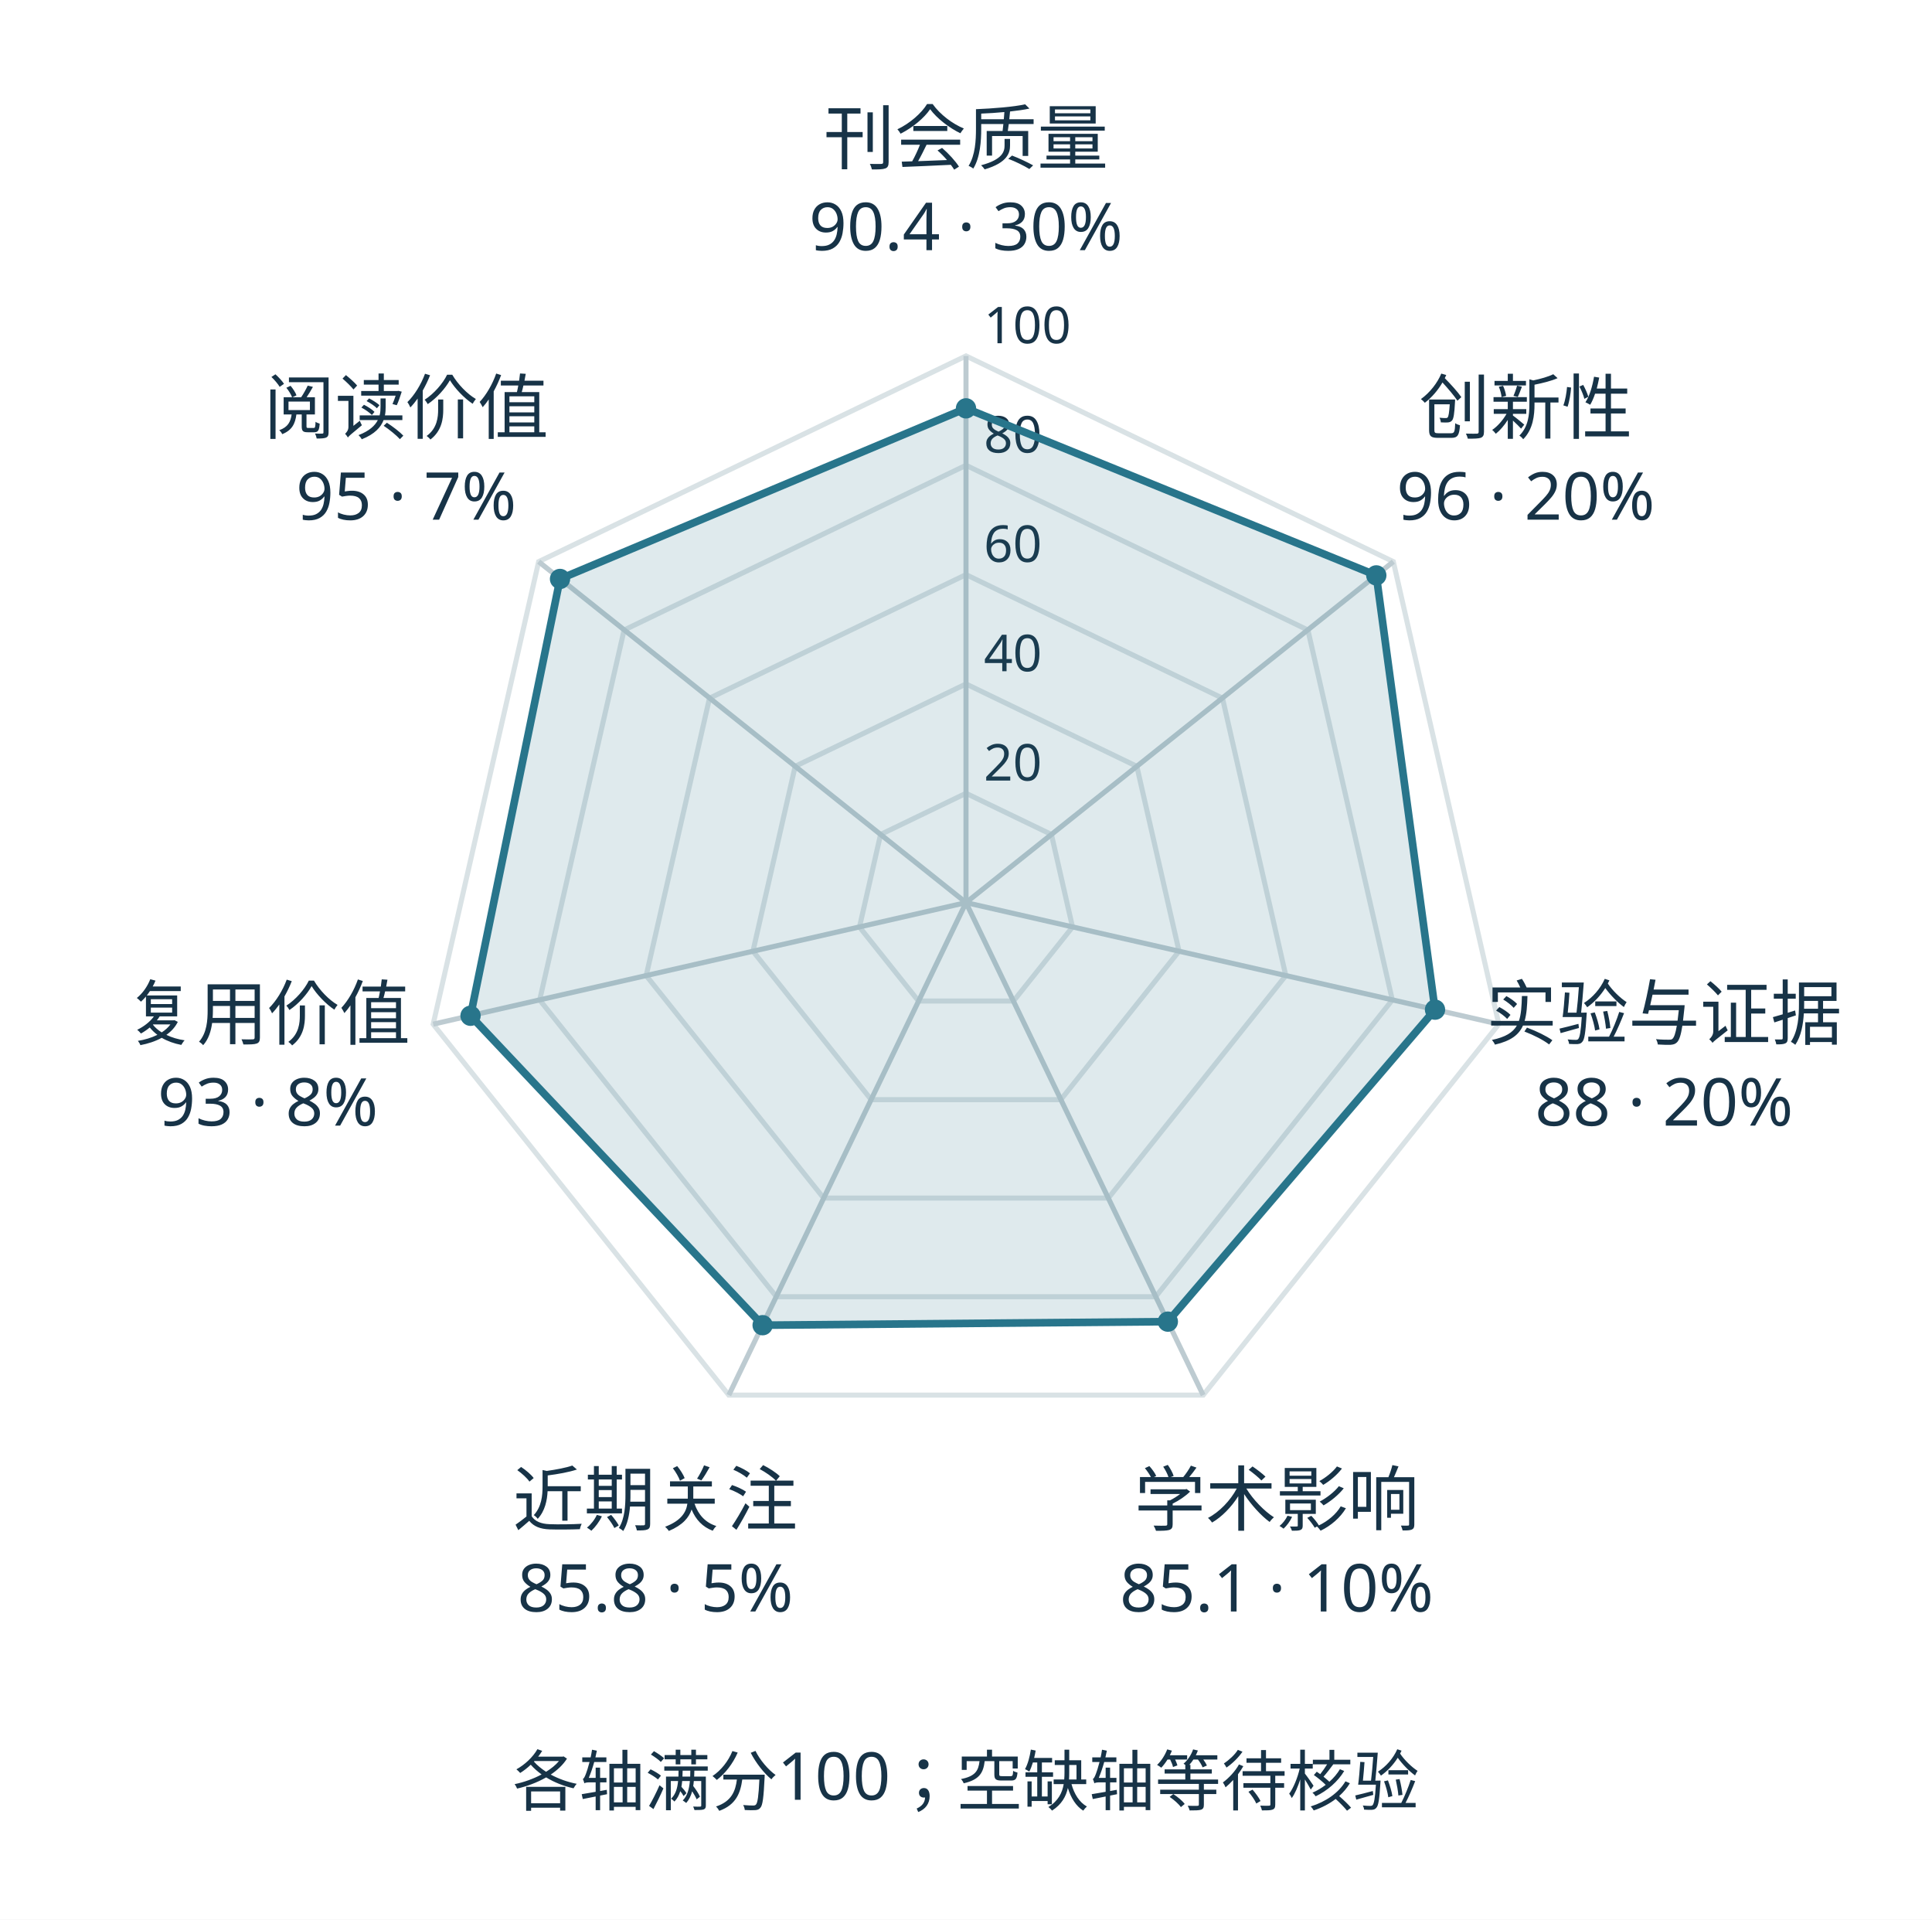
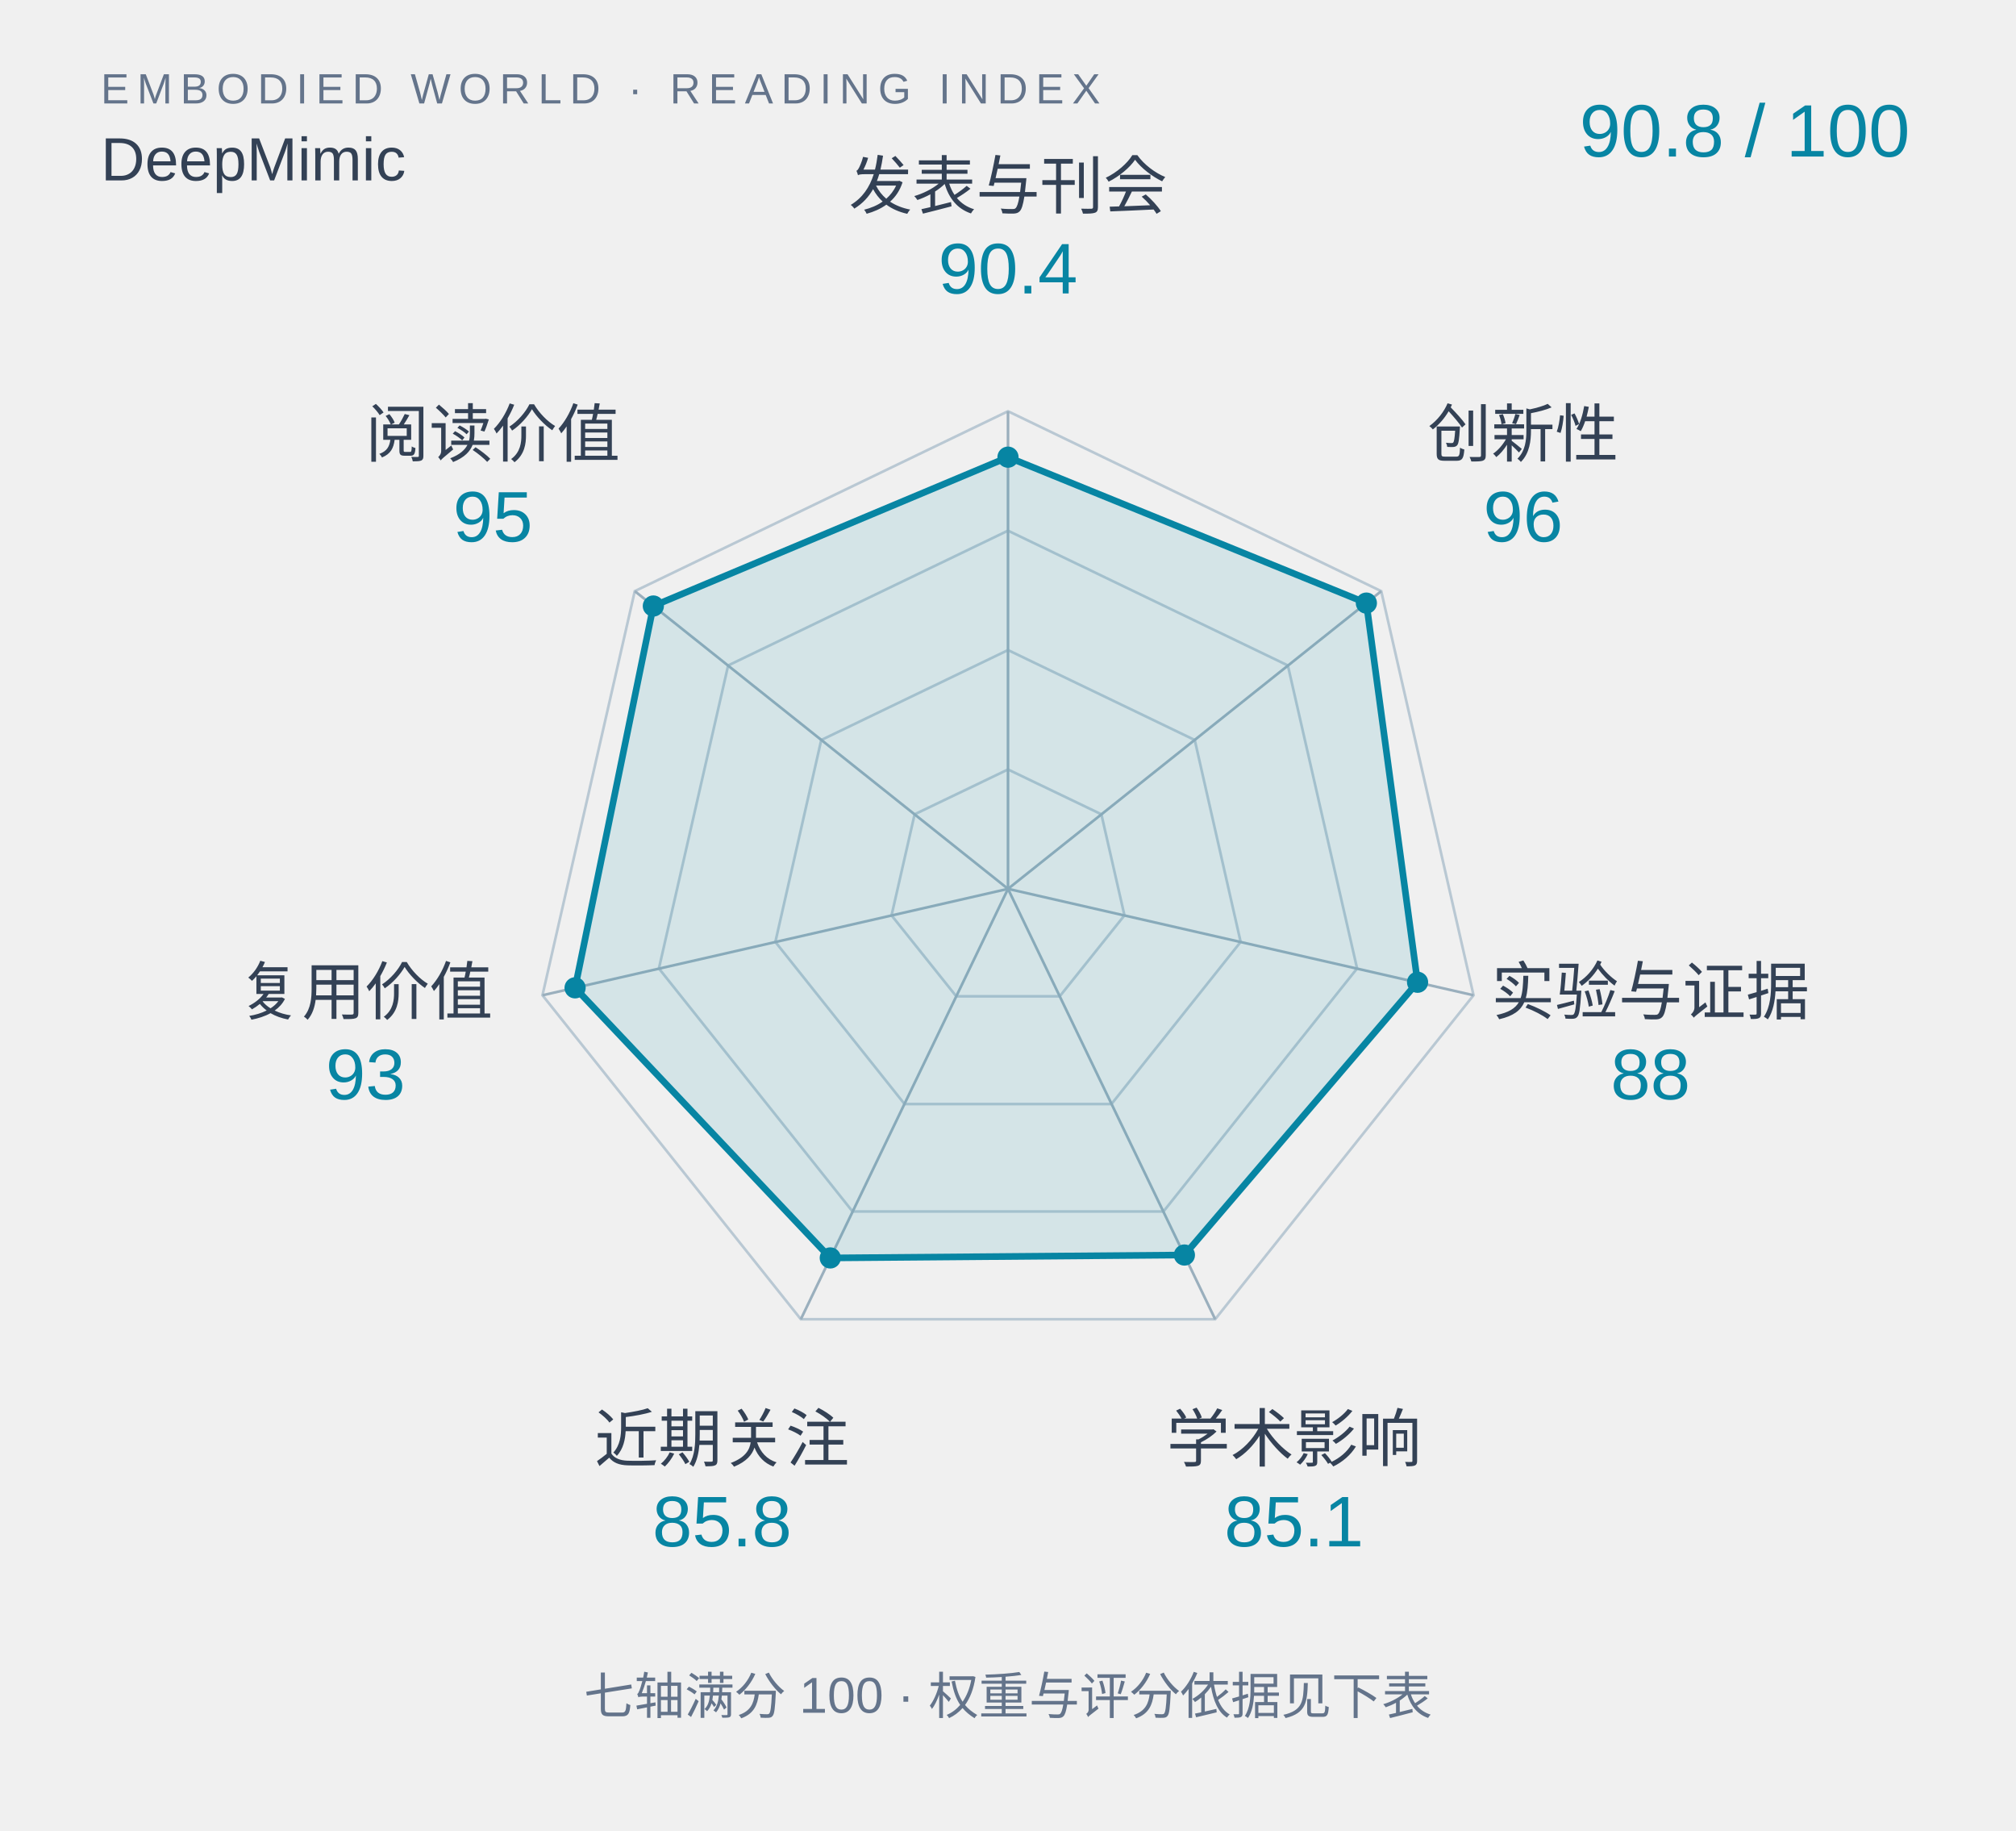
- <svg xmlns="http://www.w3.org/2000/svg" width="760" height="755" viewBox="0 0 760 755" role="img">
-   <rect width="760" height="755" fill="#fff" />
-   <g font-family="sans-serif" font-size="28" fill="#173347">
-     <polygon points="380.0,312.0 413.6,328.2 421.9,364.6 398.7,393.7 361.3,393.7 338.1,364.6 346.4,328.2" fill="none" stroke="#d9e2e5" stroke-width="2" />
-     <text x="387" y="307.0" font-size="20">20</text>
-     <polygon points="380.0,269.0 447.2,301.4 463.8,374.1 417.3,432.5 342.7,432.5 296.2,374.1 312.8,301.4" fill="none" stroke="#d9e2e5" stroke-width="2" />
-     <text x="387" y="264.0" font-size="20">40</text>
-     <polygon points="380.0,226.0 480.9,274.6 505.8,383.7 436.0,471.2 324.0,471.2 254.2,383.7 279.1,274.6" fill="none" stroke="#d9e2e5" stroke-width="2" />
-     <text x="387" y="221.0" font-size="20">60</text>
-     <polygon points="380.0,183.0 514.5,247.8 547.7,393.3 454.6,510.0 305.4,510.0 212.3,393.3 245.5,247.8" fill="none" stroke="#d9e2e5" stroke-width="2" />
-     <text x="387" y="178.0" font-size="20">80</text>
-     <polygon points="380.0,140.0 548.1,220.9 589.6,402.8 473.3,548.7 286.7,548.7 170.4,402.8 211.9,220.9" fill="none" stroke="#d9e2e5" stroke-width="2" />
-     <text x="387" y="135.0" font-size="20">100</text>
-     <line x1="380" y1="355" x2="380.0" y2="140.0" stroke="#bdcbd1" stroke-width="2" />
-     <text x="380.0" y="64.4" text-anchor="middle">刊会质量</text>
-     <text x="380.0" y="98.4" font-size="26" text-anchor="middle">90.4 · 30%</text>
-     <line x1="380" y1="355" x2="548.1" y2="220.9" stroke="#bdcbd1" stroke-width="2" />
-     <text x="600.2" y="170.4" text-anchor="middle">创新性</text>
-     <text x="600.2" y="204.4" font-size="26" text-anchor="middle">96 · 20%</text>
-     <line x1="380" y1="355" x2="589.6" y2="402.8" stroke="#bdcbd1" stroke-width="2" />
-     <text x="654.6" y="408.7" text-anchor="middle">实验与证据</text>
-     <text x="654.6" y="442.7" font-size="26" text-anchor="middle">88 · 20%</text>
-     <line x1="380" y1="355" x2="473.3" y2="548.7" stroke="#bdcbd1" stroke-width="2" />
-     <text x="502.2" y="599.8" text-anchor="middle">学术影响</text>
-     <text x="502.2" y="633.8" font-size="26" text-anchor="middle">85.1 · 10%</text>
-     <line x1="380" y1="355" x2="286.7" y2="548.7" stroke="#bdcbd1" stroke-width="2" />
-     <text x="257.8" y="599.8" text-anchor="middle">近期关注</text>
-     <text x="257.8" y="633.8" font-size="26" text-anchor="middle">85.8 · 5%</text>
-     <line x1="380" y1="355" x2="170.4" y2="402.8" stroke="#bdcbd1" stroke-width="2" />
-     <text x="105.4" y="408.7" text-anchor="middle">复用价值</text>
-     <text x="105.4" y="442.7" font-size="26" text-anchor="middle">93 · 8%</text>
-     <line x1="380" y1="355" x2="211.9" y2="220.9" stroke="#bdcbd1" stroke-width="2" />
-     <text x="159.8" y="170.4" text-anchor="middle">阅读价值</text>
-     <text x="159.8" y="204.4" font-size="26" text-anchor="middle">95 · 7%</text>
-     <polygon points="380.0,160.6 541.4,226.3 564.5,397.1 459.4,519.8 300.0,521.2 185.1,399.5 220.3,227.7" fill="#28758b" fill-opacity=".15" stroke="#28758b" stroke-width="3" />
-     <circle cx="380.0" cy="160.6" r="4" fill="#28758b" />
-     <circle cx="541.4" cy="226.3" r="4" fill="#28758b" />
-     <circle cx="564.5" cy="397.1" r="4" fill="#28758b" />
-     <circle cx="459.4" cy="519.8" r="4" fill="#28758b" />
-     <circle cx="300.0" cy="521.2" r="4" fill="#28758b" />
-     <circle cx="185.1" cy="399.5" r="4" fill="#28758b" />
-     <circle cx="220.3" cy="227.7" r="4" fill="#28758b" />
-     <text x="380" y="710" font-size="26" text-anchor="middle">各轴满分100；空缺轴等待核验</text>
+ <svg xmlns="http://www.w3.org/2000/svg" width="760" height="690" viewBox="0 0 760 690" role="img">
+   <g font-family="Arial, PingFang SC, sans-serif" fill="#334155">
+     <text x="38" y="39" font-size="16" letter-spacing="3" fill="#64748b">EMBODIED WORLD · READING INDEX</text>
+     <text x="38" y="68" font-size="23">DeepMimic</text>
+     <text x="720" y="59" font-size="28" text-anchor="end" fill="#0785a3">90.8 / 100</text>
+     <polygon points="380.0,290.0 415.2,306.9 423.9,345.0 399.5,375.5 360.5,375.5 336.1,345.0 344.8,306.9" fill="none" stroke="#b9c8d3" stroke-width="1" />
+     <polygon points="380.0,245.0 450.4,278.9 467.7,355.0 419.0,416.1 341.0,416.1 292.3,355.0 309.6,278.9" fill="none" stroke="#b9c8d3" stroke-width="1" />
+     <polygon points="380.0,200.0 485.5,250.8 511.6,365.0 438.6,456.6 321.4,456.6 248.4,365.0 274.5,250.8" fill="none" stroke="#b9c8d3" stroke-width="1" />
+     <polygon points="380.0,155.0 520.7,222.8 555.5,375.1 458.1,497.2 301.9,497.2 204.5,375.1 239.3,222.8" fill="none" stroke="#b9c8d3" stroke-width="1" />
+     <line x1="380" y1="335" x2="380.0" y2="155.0" stroke="#9aafbd" stroke-width="1" />
+     <line x1="380" y1="335" x2="520.7" y2="222.8" stroke="#9aafbd" stroke-width="1" />
+     <line x1="380" y1="335" x2="555.5" y2="375.1" stroke="#9aafbd" stroke-width="1" />
+     <line x1="380" y1="335" x2="458.1" y2="497.2" stroke="#9aafbd" stroke-width="1" />
+     <line x1="380" y1="335" x2="301.9" y2="497.2" stroke="#9aafbd" stroke-width="1" />
+     <line x1="380" y1="335" x2="204.5" y2="375.1" stroke="#9aafbd" stroke-width="1" />
+     <line x1="380" y1="335" x2="239.3" y2="222.8" stroke="#9aafbd" stroke-width="1" />
+     <polygon points="380.0,172.3 515.1,227.3 534.4,370.2 446.5,473.0 313.0,474.1 216.8,372.3 246.3,228.4" fill="#0785a3" fill-opacity=".12" stroke="#0785a3" stroke-width="2.5" stroke-linejoin="round" />
+     <text x="380.0" y="78.6" font-size="24" text-anchor="middle">发表与刊会</text>
+     <text x="380.0" y="110.6" font-size="27" fill="#0785a3" text-anchor="middle">90.4</text>
+     <circle cx="380.0" cy="172.3" r="4" fill="#0785a3" />
+     <text x="574.2" y="172.1" font-size="24" text-anchor="middle">创新性</text>
+     <text x="574.2" y="204.1" font-size="27" fill="#0785a3" text-anchor="middle">96</text>
+     <circle cx="515.1" cy="227.3" r="4" fill="#0785a3" />
+     <text x="622.2" y="382.3" font-size="24" text-anchor="middle">实验与证据</text>
+     <text x="622.2" y="414.3" font-size="27" fill="#0785a3" text-anchor="middle">88</text>
+     <circle cx="534.4" cy="370.2" r="4" fill="#0785a3" />
+     <text x="487.8" y="550.8" font-size="24" text-anchor="middle">学术影响</text>
+     <text x="487.8" y="582.8" font-size="27" fill="#0785a3" text-anchor="middle">85.1</text>
+     <circle cx="446.5" cy="473.0" r="4" fill="#0785a3" />
+     <text x="272.2" y="550.8" font-size="24" text-anchor="middle">近期关注</text>
+     <text x="272.2" y="582.8" font-size="27" fill="#0785a3" text-anchor="middle">85.8</text>
+     <circle cx="313.0" cy="474.1" r="4" fill="#0785a3" />
+     <text x="137.8" y="382.3" font-size="24" text-anchor="middle">复用价值</text>
+     <text x="137.8" y="414.3" font-size="27" fill="#0785a3" text-anchor="middle">93</text>
+     <circle cx="216.8" cy="372.3" r="4" fill="#0785a3" />
+     <text x="185.8" y="172.1" font-size="24" text-anchor="middle">阅读价值</text>
+     <text x="185.8" y="204.1" font-size="27" fill="#0785a3" text-anchor="middle">95</text>
+     <circle cx="246.3" cy="228.4" r="4" fill="#0785a3" />
+     <text x="380" y="646" font-size="19" text-anchor="middle" fill="#64748b">七轴满分 100 · 权重与评分依据见下表</text>
  </g>
</svg>
